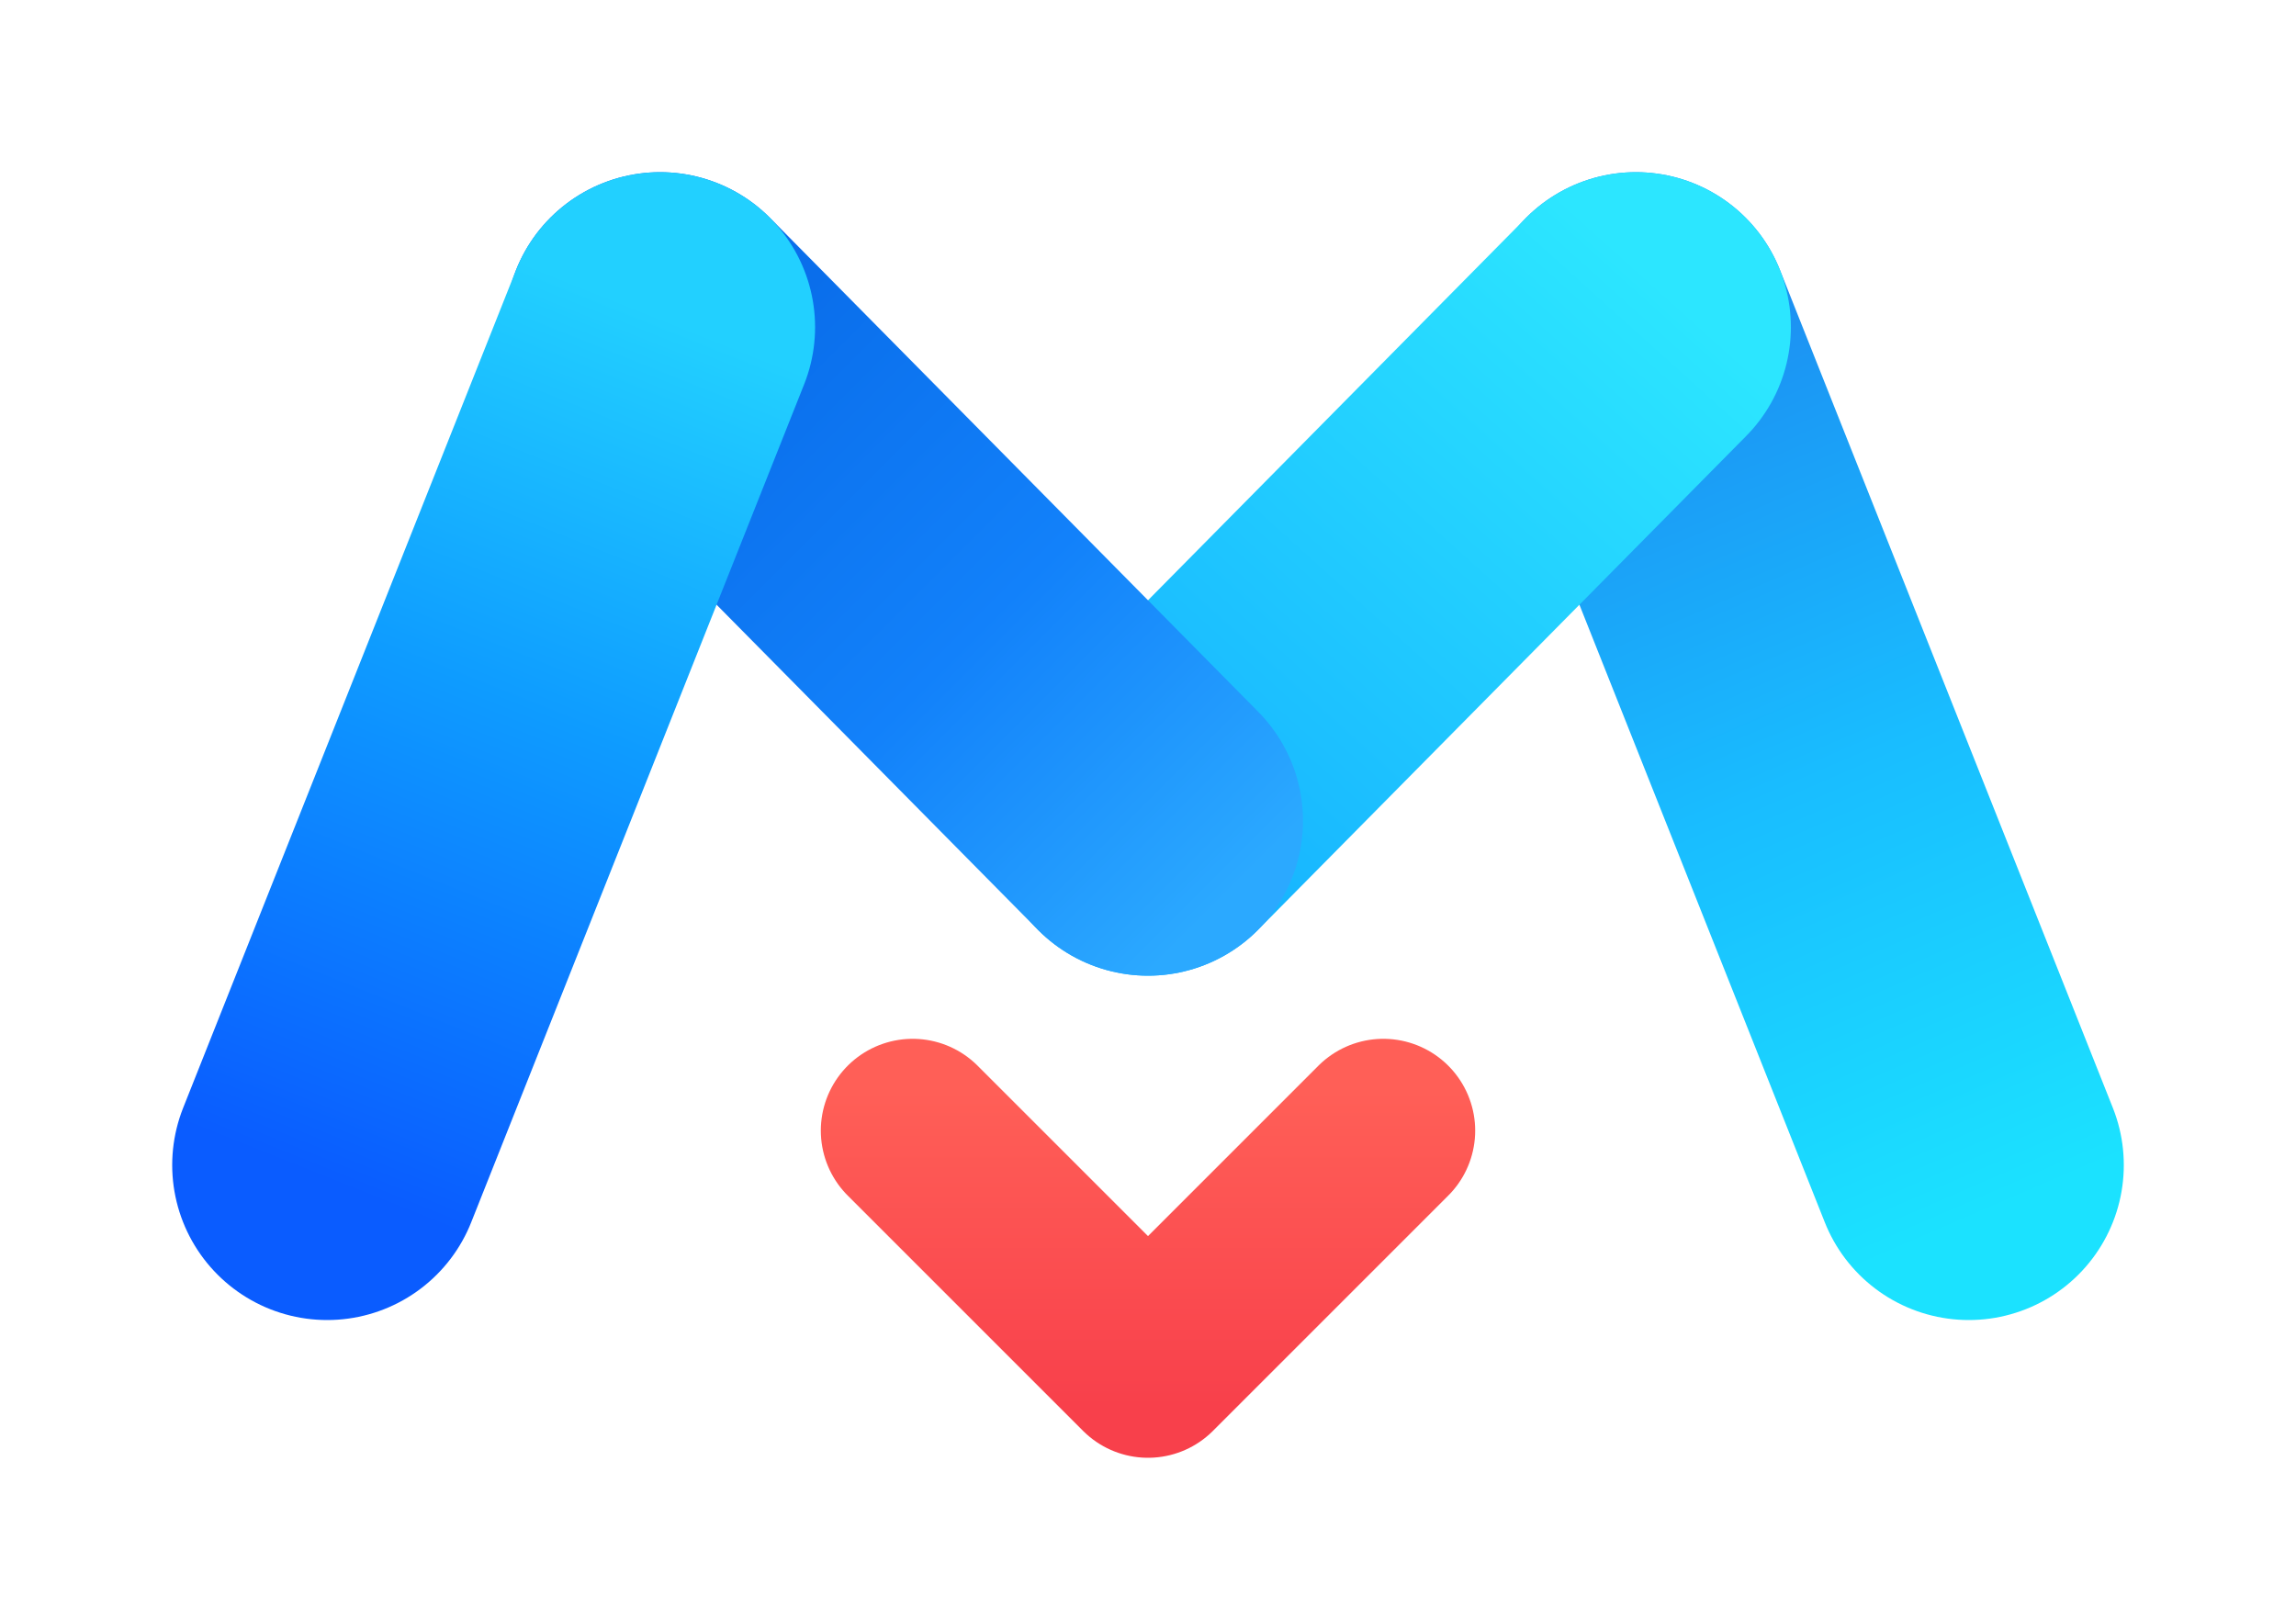
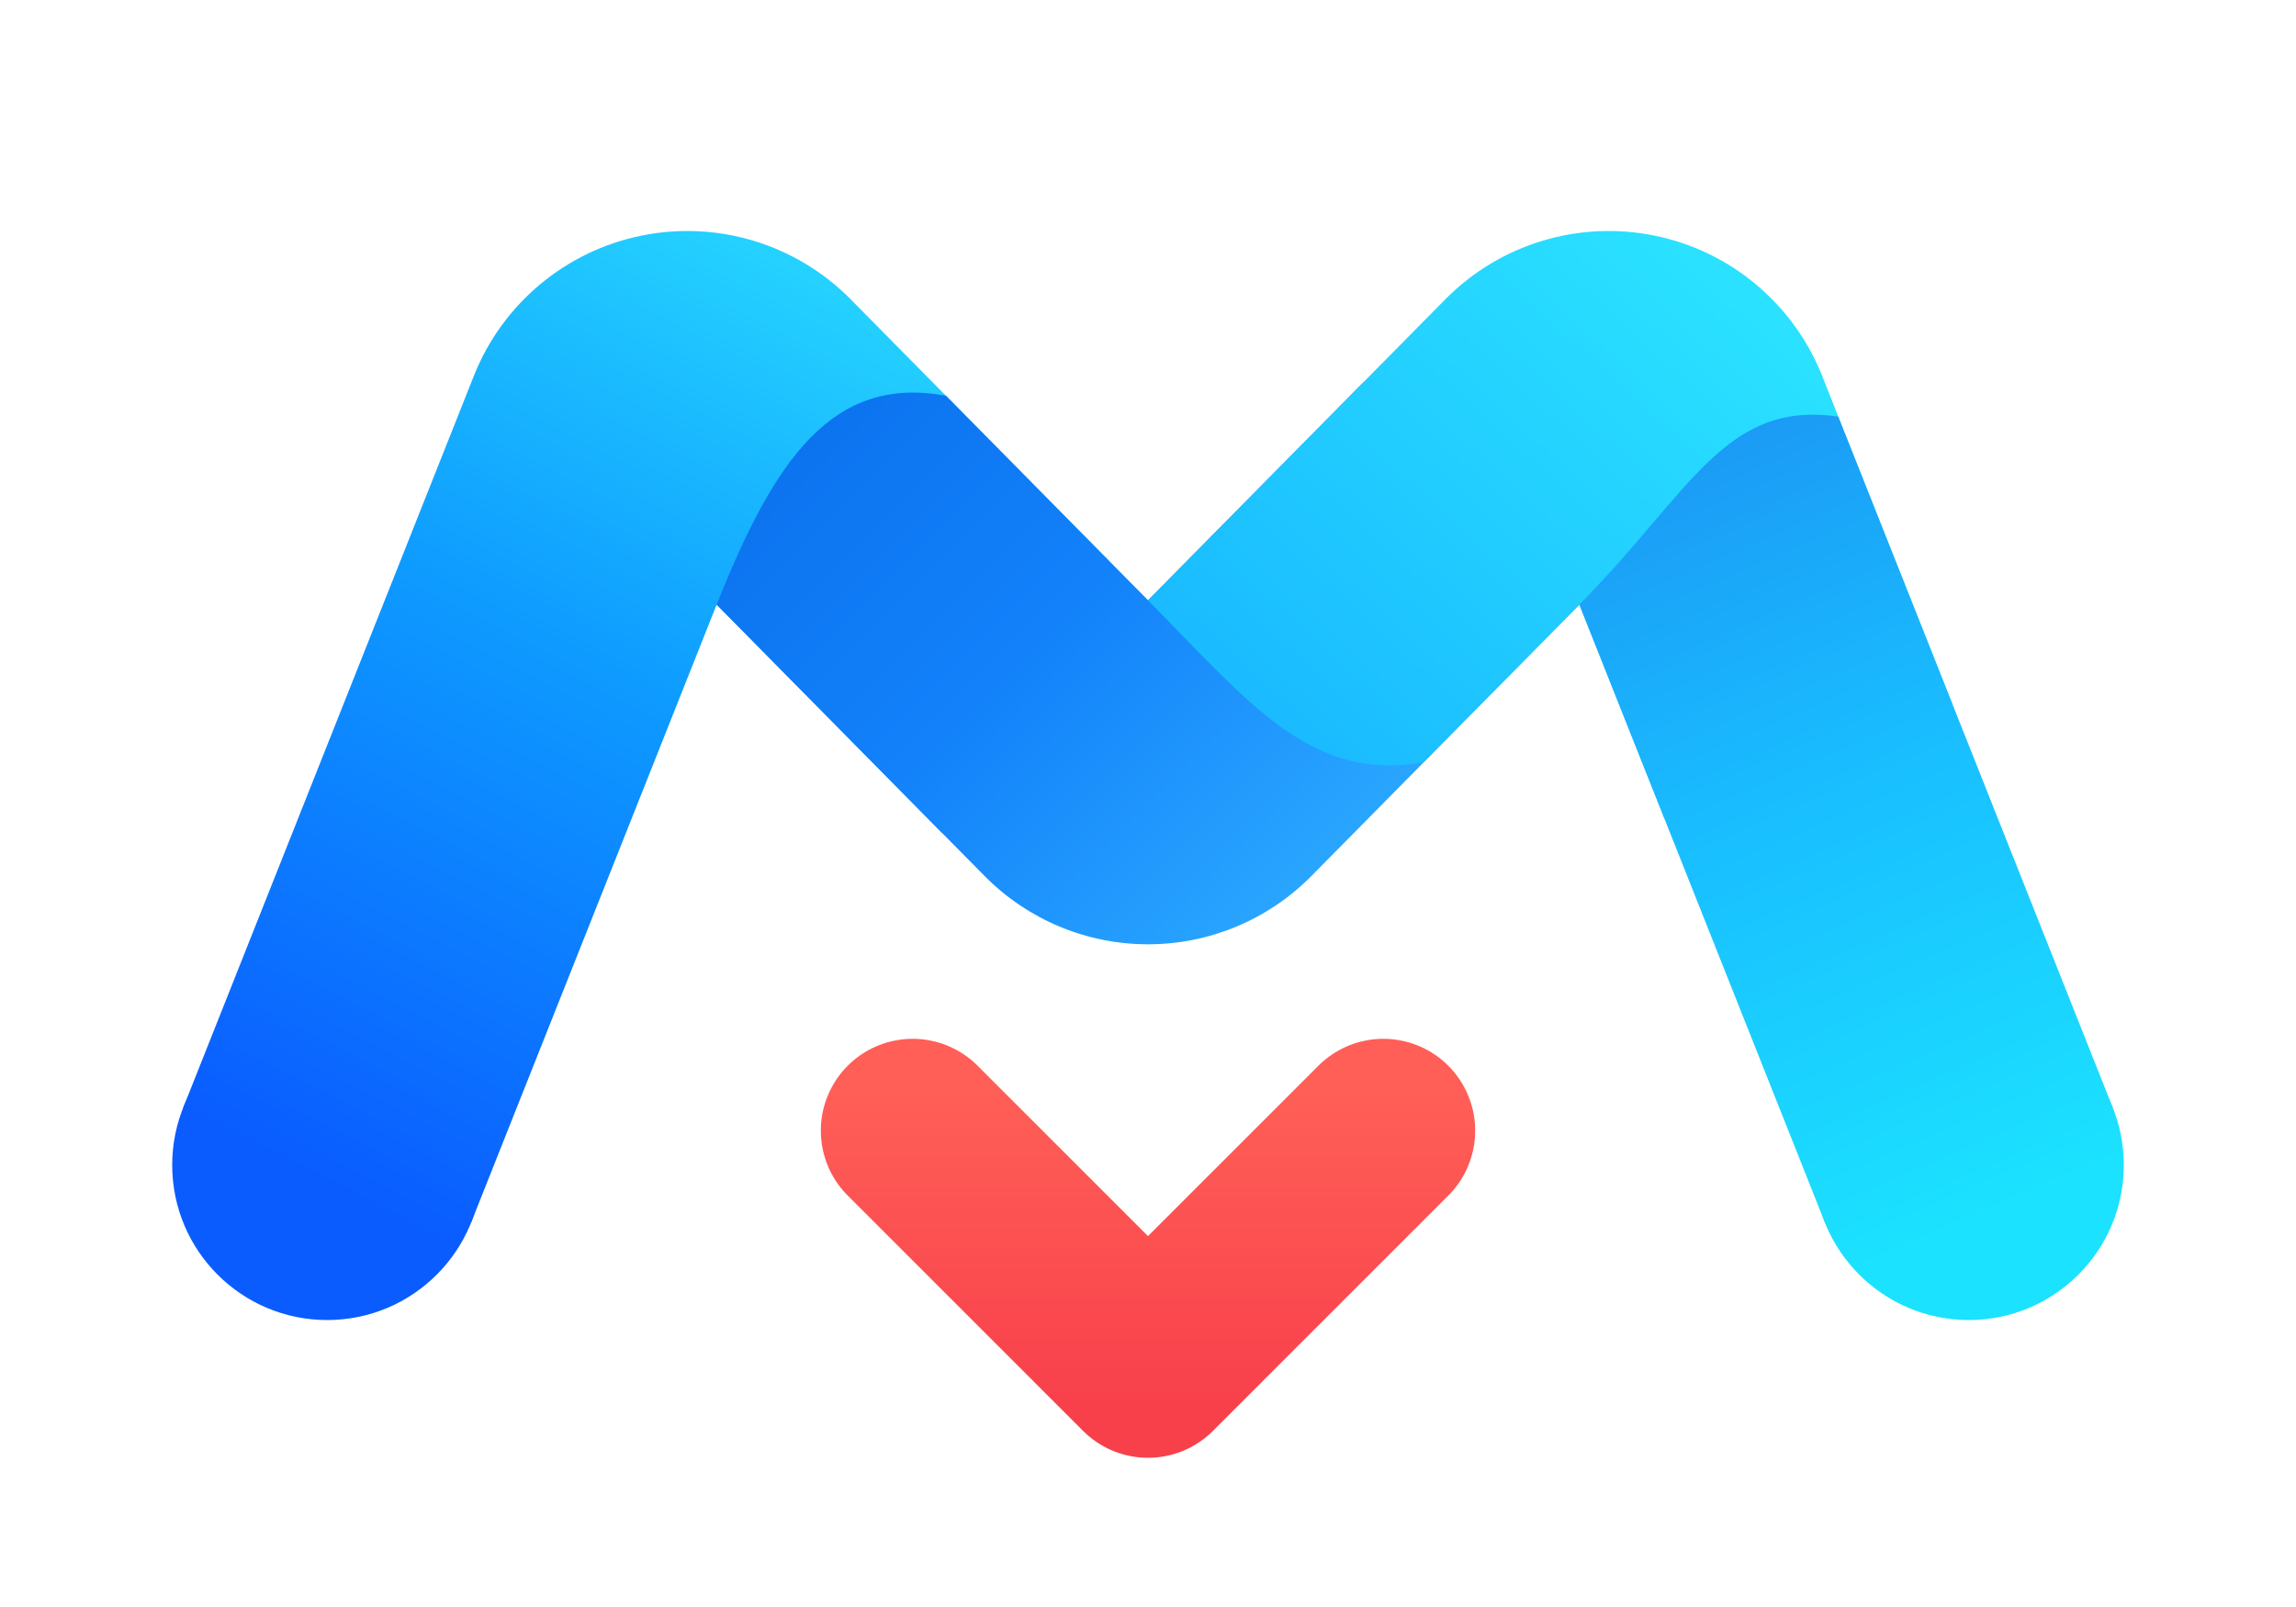
<svg xmlns="http://www.w3.org/2000/svg" width="80" height="56" viewBox="10 22 80 56" fill="none">
  <defs>
-     <linearGradient id="am-leg-l" x1="21" y1="63" x2="33" y2="33" gradientUnits="userSpaceOnUse">
+     <linearGradient id="am-leg-l" x1="21" y1="63" x2="38" y2="30" gradientUnits="userSpaceOnUse">
      <stop offset="0" stop-color="#0A5CFF" />
      <stop offset=".55" stop-color="#0E9BFF" />
-       <stop offset="1" stop-color="#22D0FF" />
+       <stop offset="1" stop-color="#26D6FF" />
    </linearGradient>
-     <linearGradient id="am-fold-l" x1="34" y1="36" x2="52" y2="54" gradientUnits="userSpaceOnUse">
+     <linearGradient id="am-fold-l" x1="34" y1="36" x2="54" y2="56" gradientUnits="userSpaceOnUse">
      <stop offset="0" stop-color="#0A6EEB" />
      <stop offset=".5" stop-color="#1281FA" />
      <stop offset="1" stop-color="#2BA9FF" />
    </linearGradient>
-     <linearGradient id="am-fold-r" x1="50" y1="52" x2="68" y2="32" gradientUnits="userSpaceOnUse">
+     <linearGradient id="am-fold-r" x1="52" y1="52" x2="72" y2="30" gradientUnits="userSpaceOnUse">
      <stop offset="0" stop-color="#16B2FF" />
      <stop offset="1" stop-color="#2CE6FF" />
    </linearGradient>
    <linearGradient id="am-leg-r" x1="67" y1="34" x2="80" y2="64" gradientUnits="userSpaceOnUse">
      <stop offset="0" stop-color="#1C8FF2" />
      <stop offset=".5" stop-color="#19BDFF" />
      <stop offset="1" stop-color="#1BE2FF" />
    </linearGradient>
    <linearGradient id="am-heart" x1="50" y1="60" x2="50" y2="71" gradientUnits="userSpaceOnUse">
      <stop offset="0" stop-color="#FF5F57" />
      <stop offset="1" stop-color="#F8404B" />
    </linearGradient>
  </defs>
-   <g stroke-width="10.8" stroke-linecap="round" stroke-linejoin="round">
-     <path d="M67 33.4 78.6 62.6" stroke="url(#am-leg-r)" />
-     <path d="M50 50.6 67 33.4" stroke="url(#am-fold-r)" />
-     <path d="M33 33.4 50 50.6" stroke="url(#am-fold-l)" />
-     <path d="M21.4 62.6 33 33.4" stroke="url(#am-leg-l)" />
+   <g fill="url(#am-leg-l)">
+     <circle cx="21.4" cy="62.6" r="5.4" />
+     <path d="M26.42 64.59 L34.97 43.07 L42.84 51.04 L50.52 43.45 L39.64 32.43 A8 8 0 0 0 26.51 35.1 L16.38 60.61 Z" />
+   </g>
+   <path d="M34.97 43.07 C37 37.96 39.02 35.07 42.96 35.79 L50 42.92 L57.52 35.31 L65.2 42.9 L55.69 52.53 A8 8 0 0 1 44.31 52.53 Z" fill="url(#am-fold-l)" />
+   <path d="M50 42.92 C53.51 46.47 55.67 49.28 59.6 48.56 L65.03 43.07 L67.99 50.51 L78.02 46.52 L73.49 35.1 A8 8 0 0 0 60.36 32.43 Z" fill="url(#am-fold-r)" />
+   <g fill="url(#am-leg-r)">
+     <path d="M65.03 43.07 C68.9 39.16 70.09 35.94 74.05 36.52 L83.62 60.61 L73.58 64.59 Z" />
+     <circle cx="78.6" cy="62.6" r="5.4" />
  </g>
  <path d="M41.8 61.4 50 69.6l8.2-8.2" stroke="url(#am-heart)" stroke-width="6.4" stroke-linecap="round" stroke-linejoin="round" />
</svg>
